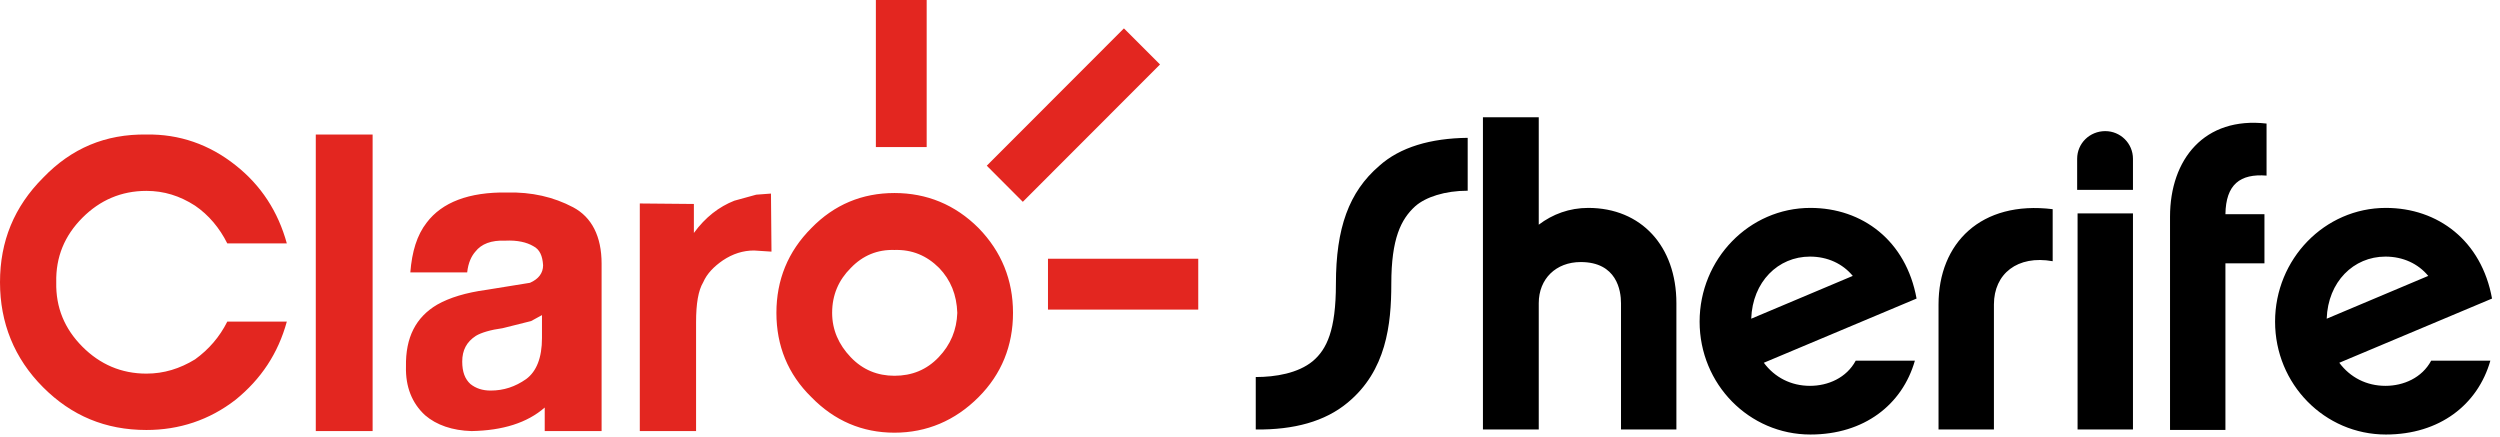
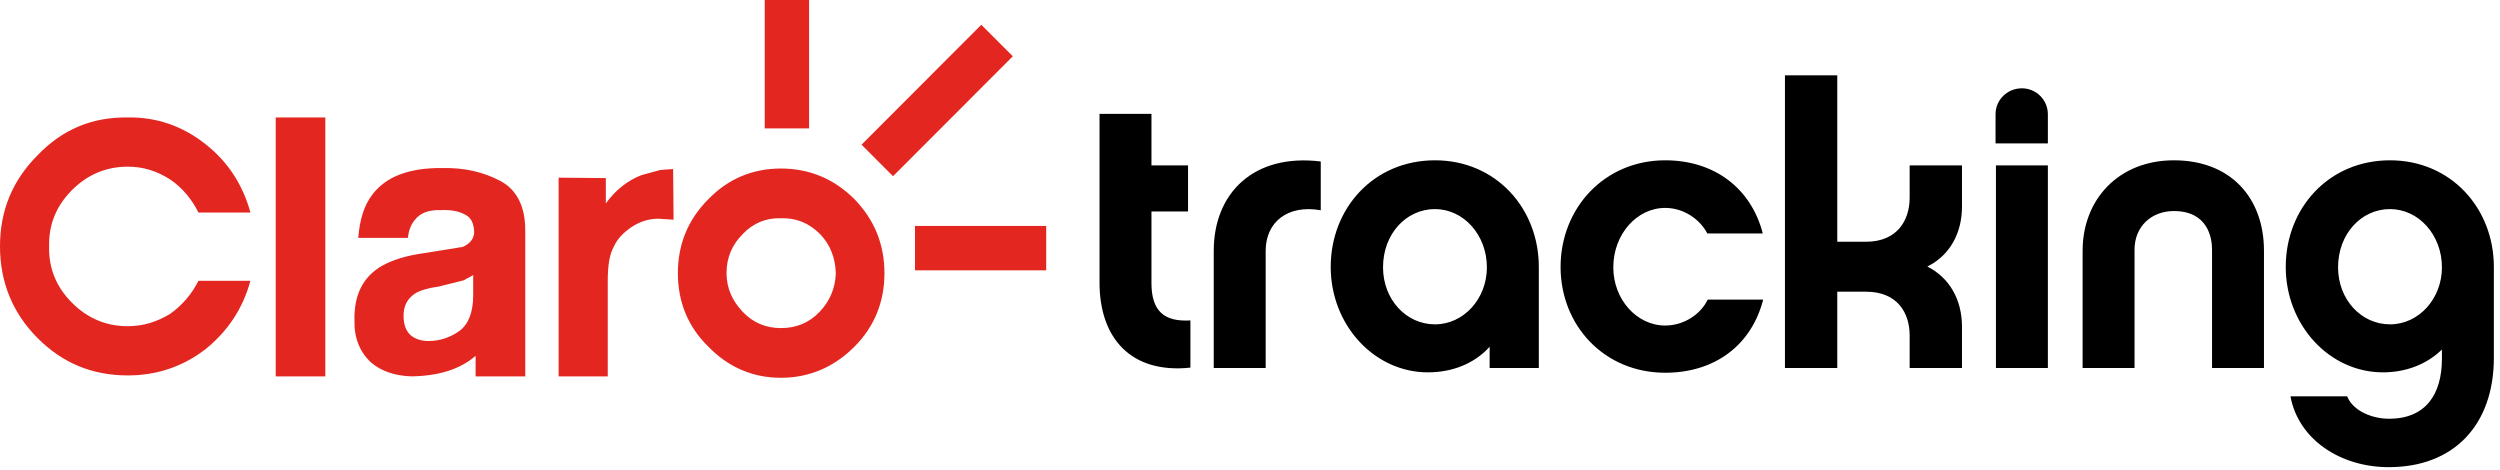
- <svg xmlns="http://www.w3.org/2000/svg" width="172px" height="30px" viewBox="0 0 172 30" version="1.1">
+ <svg xmlns="http://www.w3.org/2000/svg" width="197px" height="37px" viewBox="0 0 197 37" version="1.1">
  <g id="Page-1" stroke="none" stroke-width="1" fill="none" fill-rule="evenodd">
-     <g id="primary-bg" transform="translate(-603, -418)">
-       <g id="Group-7" transform="translate(603, 418)">
-         <path d="M100.977,13.121 C99.418,13.121 98.09,13.554 97.368,14.189 C96.386,15.084 95.722,16.412 95.722,19.53 C95.722,22.331 95.376,25.507 92.719,27.701 C91.16,29 89.024,29.578 86.396,29.549 L86.396,25.94 C87.753,25.94 89.312,25.68 90.323,24.843 C91.276,24.034 91.911,22.735 91.911,19.53 C91.911,15.69 92.806,13.207 94.885,11.417 C96.328,10.118 98.436,9.512 100.977,9.483 L100.977,13.121 Z M115.336,20.858 L115.336,29.549 L111.525,29.549 L111.525,20.858 C111.525,19.992 111.236,18.029 108.753,18.029 C107.049,18.029 105.866,19.184 105.866,20.858 L105.866,29.549 L102.026,29.549 L102.026,8.068 L105.866,8.068 L105.866,15.459 C106.818,14.737 107.973,14.304 109.273,14.304 C112.91,14.304 115.336,16.932 115.336,20.858 Z M127.674,24.814 L131.744,24.814 C130.878,27.845 128.251,29.895 124.555,29.895 C120.34,29.895 116.933,26.431 116.933,22.129 C116.933,17.827 120.34,14.304 124.555,14.304 C128.135,14.304 131.138,16.556 131.86,20.541 L121.351,24.958 C122.101,25.969 123.227,26.546 124.526,26.546 C125.768,26.546 127.038,25.998 127.674,24.814 Z M120.484,21.927 L127.471,18.982 C126.778,18.144 125.739,17.654 124.526,17.654 C122.332,17.654 120.571,19.386 120.484,21.927 Z M141.224,14.391 L141.224,17.971 C138.799,17.538 137.182,18.837 137.182,20.945 L137.182,29.549 L133.371,29.549 L133.371,20.945 C133.371,16.73 136.287,13.785 141.224,14.391 Z M146.748,13.063 L142.908,13.063 L142.908,10.926 C142.908,9.858 143.774,9.021 144.842,9.021 C145.882,9.021 146.748,9.858 146.748,10.926 L146.748,13.063 Z M146.748,14.68 L146.748,29.549 L142.937,29.549 L142.937,14.68 L146.748,14.68 Z M153.109,14.737 L155.794,14.737 L155.794,18.115 L153.109,18.115 L153.109,29.578 L149.298,29.578 L149.298,14.911 C149.298,10.955 151.666,8.01 155.939,8.501 L155.939,12.081 C154.12,11.937 153.138,12.688 153.109,14.737 Z M167.266,24.814 L171.337,24.814 C170.471,27.845 167.843,29.895 164.148,29.895 C159.932,29.895 156.525,26.431 156.525,22.129 C156.525,17.827 159.932,14.304 164.148,14.304 C167.728,14.304 170.731,16.556 171.452,20.541 L160.943,24.958 C161.694,25.969 162.82,26.546 164.119,26.546 C165.36,26.546 166.631,25.998 167.266,24.814 Z M160.077,21.927 L167.064,18.982 C166.371,18.144 165.332,17.654 164.119,17.654 C161.925,17.654 160.163,19.386 160.077,21.927 Z" id="Sherife" fill="#000000" fill-rule="nonzero" />
-         <g id="claro" fill="#E32620">
+     <g id="Group">
+       <g id="Group-7-Copy" fill="#E32620">
+         <g id="claro">
          <g id="Combined-Shape">
            <path d="M67.326,15.691 C68.905,17.312 69.695,19.267 69.695,21.526 C69.695,23.785 68.905,25.741 67.326,27.323 C65.709,28.943 63.754,29.769 61.537,29.769 C59.319,29.769 57.4,28.943 55.823,27.323 C54.204,25.741 53.417,23.785 53.417,21.526 C53.417,19.267 54.204,17.312 55.823,15.691 C57.4,14.074 59.319,13.28 61.537,13.28 C63.754,13.28 65.709,14.074 67.326,15.691 Z M64.581,24.576 C65.409,23.709 65.821,22.692 65.862,21.526 C65.821,20.285 65.409,19.267 64.618,18.44 C63.754,17.576 62.74,17.16 61.537,17.198 C60.373,17.16 59.357,17.576 58.53,18.44 C57.702,19.267 57.251,20.285 57.251,21.526 C57.251,22.692 57.702,23.709 58.53,24.576 C59.357,25.444 60.373,25.853 61.537,25.853 C62.74,25.853 63.754,25.444 64.581,24.576 Z M10.072,9.255 C12.329,9.217 14.397,9.932 16.2,11.364 C17.966,12.754 19.133,14.562 19.733,16.746 L15.637,16.746 C15.11,15.691 14.36,14.789 13.419,14.149 C12.366,13.47 11.276,13.133 10.072,13.133 C8.343,13.133 6.878,13.772 5.674,14.977 C4.436,16.217 3.833,17.687 3.87,19.419 C3.833,21.152 4.436,22.617 5.674,23.858 C6.878,25.065 8.343,25.705 10.072,25.705 C11.276,25.705 12.366,25.367 13.419,24.725 C14.36,24.046 15.11,23.183 15.637,22.128 L19.733,22.128 C19.133,24.312 17.966,26.08 16.2,27.51 C14.397,28.904 12.329,29.583 10.072,29.583 C7.254,29.583 4.921,28.603 2.967,26.646 C0.975,24.653 -3.26849658e-13,22.202 -3.26849658e-13,19.419 C-3.26849658e-13,16.594 0.975,14.223 2.967,12.228 C4.921,10.196 7.254,9.217 10.072,9.255 Z M34.885,13.244 C36.576,13.205 38.078,13.546 39.432,14.261 C40.709,14.939 41.39,16.255 41.39,18.138 L41.39,29.658 L37.477,29.658 L37.477,28.038 C36.273,29.093 34.583,29.62 32.442,29.658 C31.124,29.62 30.033,29.246 29.244,28.567 C28.344,27.739 27.894,26.607 27.931,25.218 C27.894,23.219 28.607,21.828 30.071,20.963 C30.938,20.47 32.064,20.133 33.454,19.943 L36.463,19.457 C37.063,19.195 37.365,18.777 37.365,18.252 C37.327,17.612 37.138,17.16 36.688,16.933 C36.238,16.669 35.6,16.517 34.774,16.557 C33.794,16.517 33.118,16.782 32.705,17.312 C32.442,17.612 32.214,18.065 32.142,18.743 L28.23,18.743 C28.344,17.312 28.683,16.18 29.357,15.315 C30.41,13.922 32.253,13.205 34.885,13.244 Z M36.539,22.089 L34.583,22.579 C33.755,22.692 33.118,22.881 32.741,23.106 C32.104,23.521 31.801,24.088 31.801,24.877 C31.801,25.592 31.992,26.08 32.365,26.421 C32.741,26.719 33.192,26.871 33.755,26.871 C34.658,26.871 35.448,26.607 36.2,26.08 C36.913,25.553 37.288,24.611 37.288,23.259 L37.288,21.679 L36.539,22.089 Z M21.726,29.658 L21.726,9.255 L25.636,9.255 L25.636,29.658 L21.726,29.658 Z M50.52,13.809 L52.028,13.394 L53.043,13.318 L53.078,17.312 L51.877,17.234 C51.122,17.234 50.41,17.461 49.734,17.913 C49.131,18.328 48.642,18.818 48.381,19.419 C48.043,19.985 47.89,20.885 47.89,22.168 L47.89,29.659 L44.018,29.659 L44.018,13.999 L47.739,14.033 L47.739,16.028 C48.532,14.94 49.471,14.224 50.52,13.809 Z M70.37,13.885 L67.89,11.4 L77.326,1.953 L79.809,4.435 L70.37,13.885 Z M60.26,10.12 L60.26,-2.84217094e-14 L63.755,-2.84217094e-14 L63.755,10.12 L60.26,10.12 Z M72.101,21.301 L72.101,17.801 L82.44,17.801 L82.44,21.301 L72.101,21.301 Z" />
          </g>
        </g>
      </g>
+       <path d="M93.804,25.249 L93.804,28.969 C89.123,29.465 86.643,26.644 86.643,22.273 L86.643,8.974 L90.735,8.974 L90.735,13.035 L93.618,13.035 L93.618,16.662 L90.735,16.662 L90.735,22.304 C90.735,24.536 91.758,25.373 93.804,25.249 Z M104.075,12.725 L104.075,16.569 C101.471,16.104 99.735,17.499 99.735,19.762 L99.735,29 L95.643,29 L95.643,19.762 C95.643,15.236 98.774,12.074 104.075,12.725 Z M121.259,21.033 L121.259,29 L117.384,29 L117.384,27.326 C116.175,28.659 114.439,29.341 112.517,29.341 C108.301,29.341 104.86,25.621 104.86,21.033 C104.86,16.414 108.239,12.632 113.075,12.632 C117.88,12.632 121.259,16.414 121.259,21.033 Z M117.167,21.064 C117.167,18.522 115.338,16.476 113.075,16.476 C110.812,16.476 108.983,18.429 108.983,21.064 C108.983,23.606 110.812,25.559 113.075,25.559 C115.338,25.559 117.167,23.544 117.167,21.064 Z M138.939,23.606 C138.009,27.233 135.095,29.372 131.22,29.372 C126.415,29.372 122.974,25.652 122.974,21.033 C122.974,16.414 126.415,12.632 131.22,12.632 C135.064,12.632 137.978,14.802 138.908,18.398 L134.537,18.398 C133.979,17.313 132.708,16.383 131.22,16.383 C128.957,16.383 127.128,18.491 127.128,21.064 C127.128,23.575 128.957,25.652 131.22,25.652 C132.739,25.652 134.041,24.722 134.568,23.606 L138.939,23.606 Z M151.876,21.002 C153.643,21.901 154.604,23.637 154.604,25.745 L154.604,29 L150.481,29 L150.481,26.427 C150.481,24.66 149.52,22.986 147.04,22.986 L144.777,22.986 L144.777,29 L140.654,29 L140.654,5.936 L144.777,5.936 L144.777,19.049 L147.04,19.049 C149.52,19.049 150.481,17.344 150.481,15.577 L150.481,13.035 L154.604,13.035 L154.604,16.29 C154.604,18.367 153.643,20.134 151.876,21.002 Z M161.372,11.299 L157.249,11.299 L157.249,9.005 C157.249,7.858 158.179,6.959 159.326,6.959 C160.442,6.959 161.372,7.858 161.372,9.005 L161.372,11.299 Z M161.372,13.035 L161.372,29 L157.28,29 L157.28,13.035 L161.372,13.035 Z M164.11,19.762 C164.11,15.701 166.962,12.632 171.302,12.632 C175.766,12.632 178.401,15.577 178.401,19.762 L178.401,29 L174.309,29 L174.309,19.669 C174.309,18.77 173.999,16.631 171.302,16.631 C169.504,16.631 168.202,17.871 168.202,19.669 L168.202,29 L164.11,29 L164.11,19.762 Z M196.516,21.033 L196.516,28.194 C196.516,33.495 193.354,36.812 188.239,36.812 C184.395,36.812 181.109,34.611 180.489,31.232 L184.953,31.232 C185.48,32.503 187.123,32.999 188.239,32.999 C191.122,32.999 192.424,31.108 192.424,28.256 L192.424,27.543 C191.215,28.721 189.572,29.341 187.774,29.341 C183.558,29.341 180.117,25.621 180.117,21.033 C180.117,16.414 183.496,12.632 188.332,12.632 C193.137,12.632 196.516,16.414 196.516,21.033 Z M192.424,21.064 C192.424,18.522 190.595,16.476 188.332,16.476 C186.069,16.476 184.24,18.429 184.24,21.064 C184.24,23.606 186.069,25.559 188.332,25.559 C190.595,25.559 192.424,23.544 192.424,21.064 Z" id="tracking" fill="#000000" fill-rule="nonzero" />
    </g>
  </g>
</svg>
